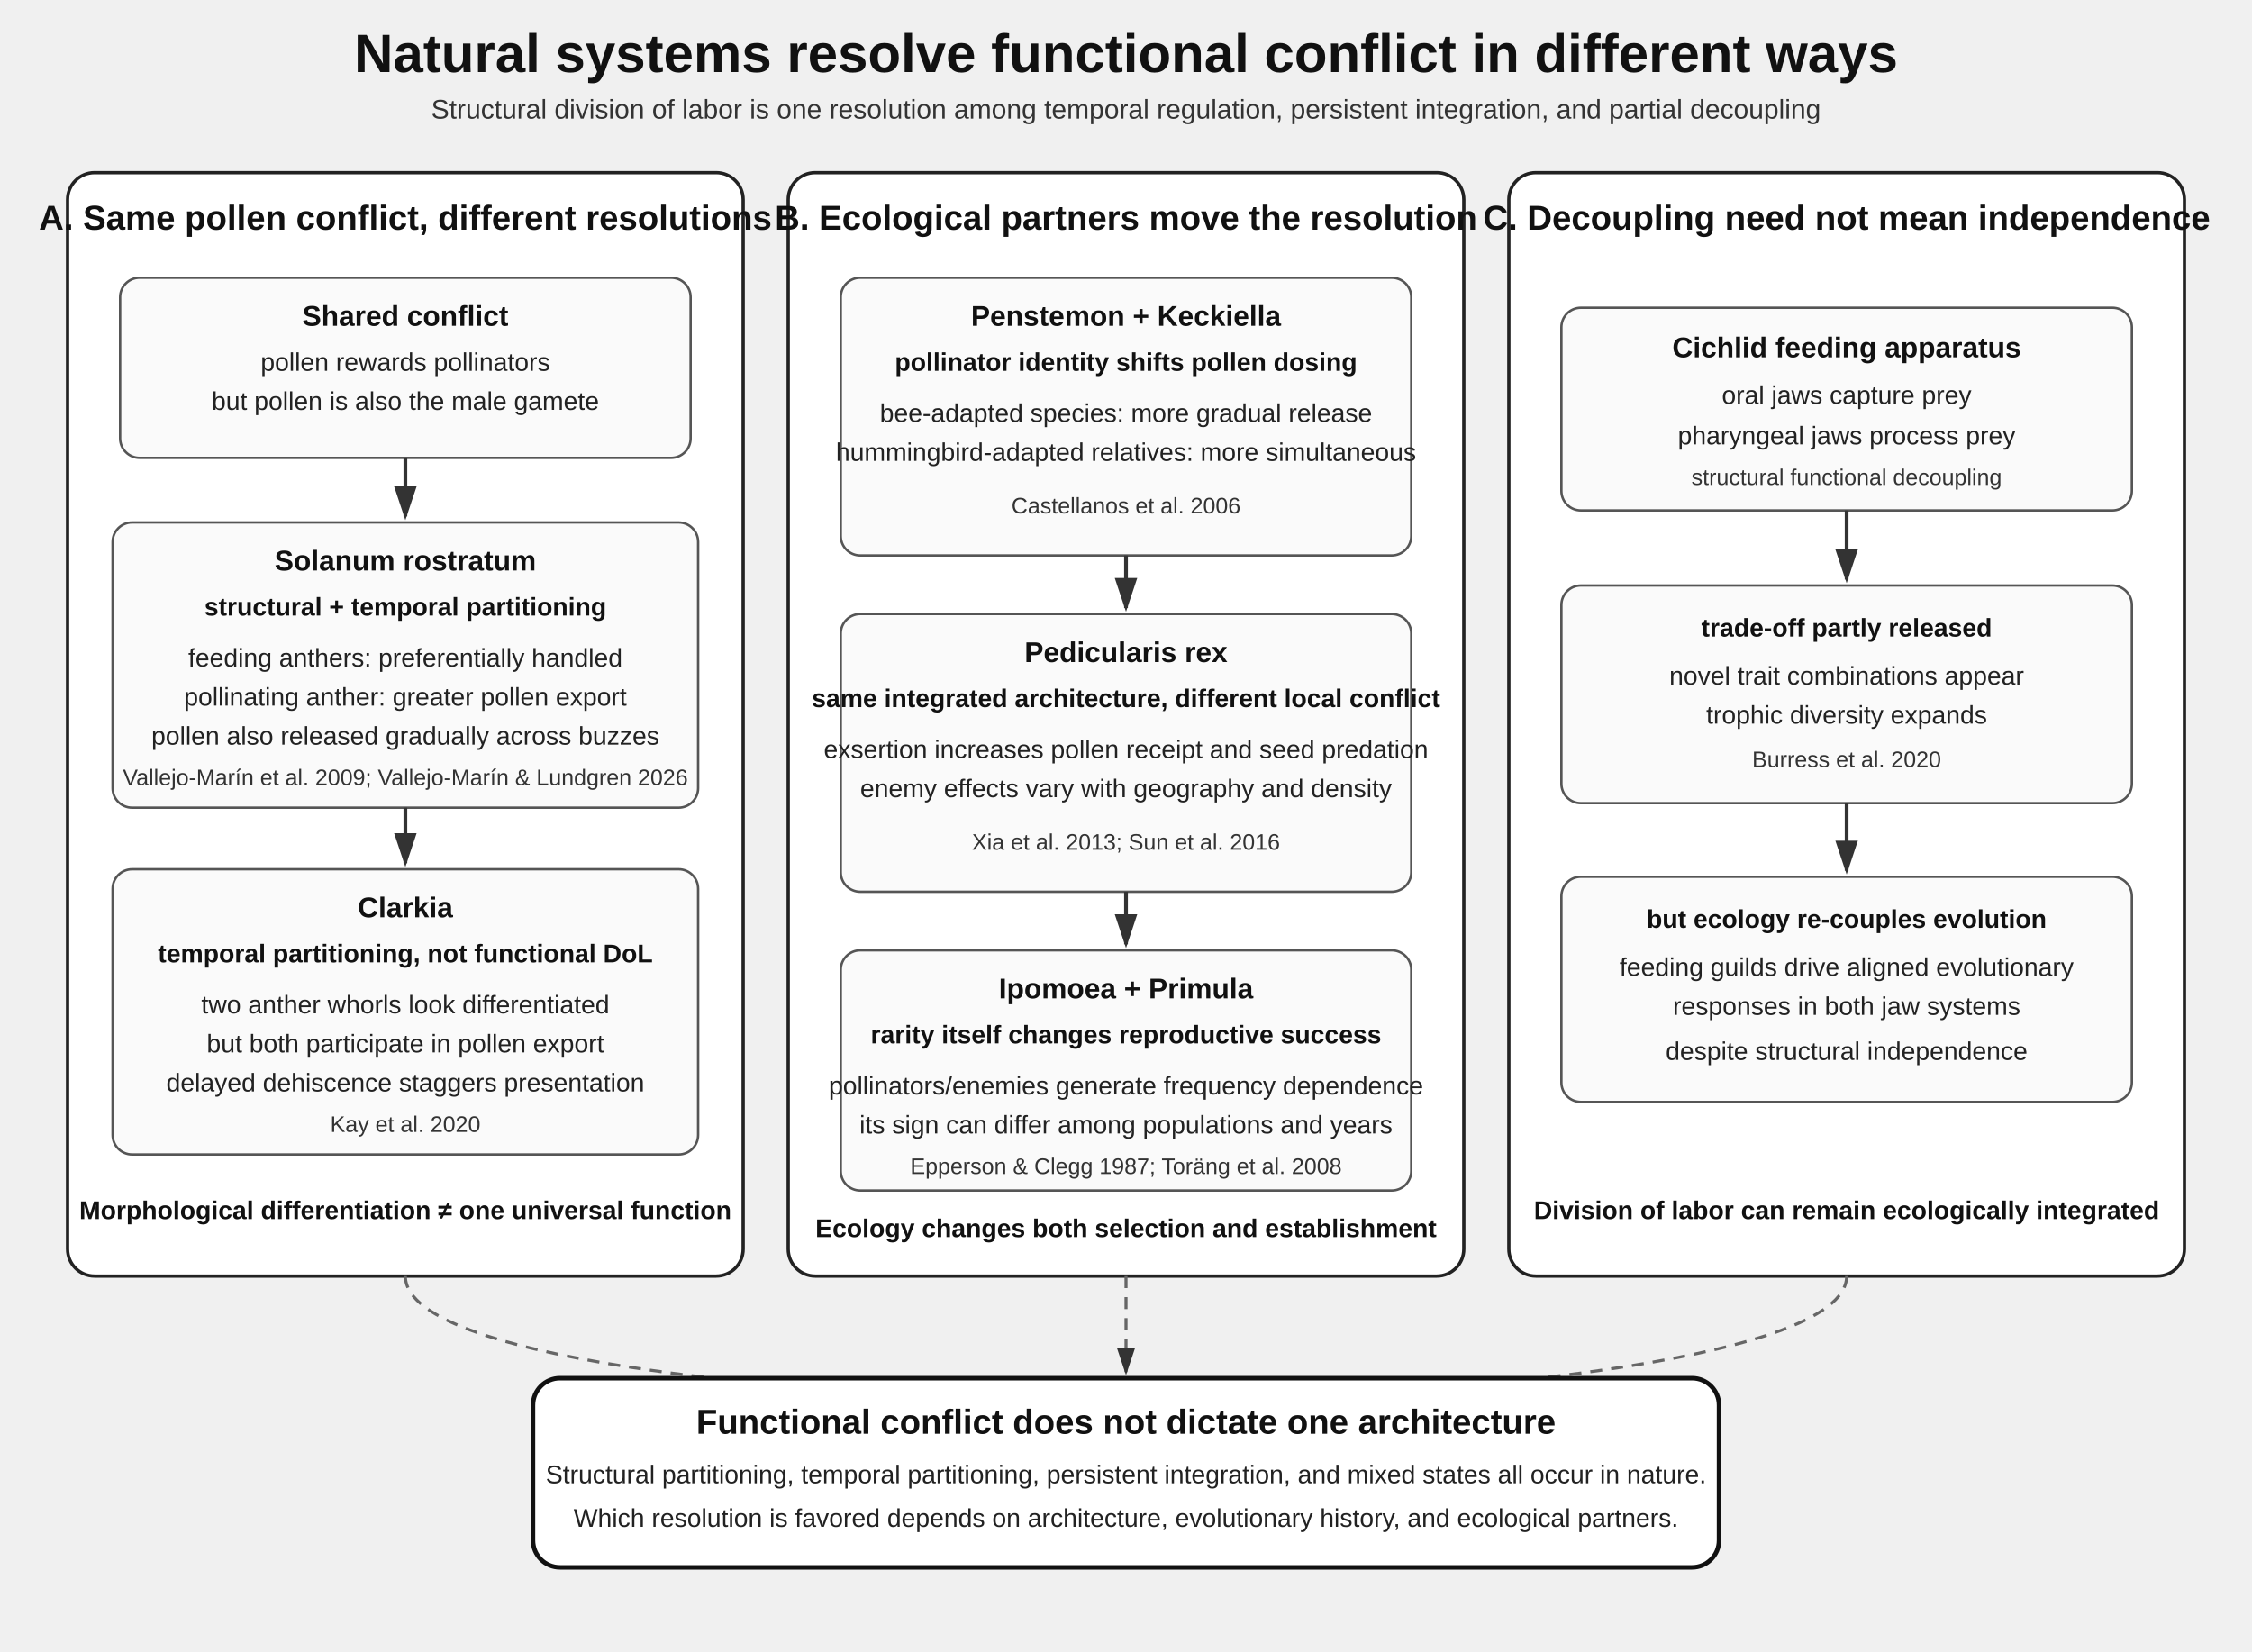
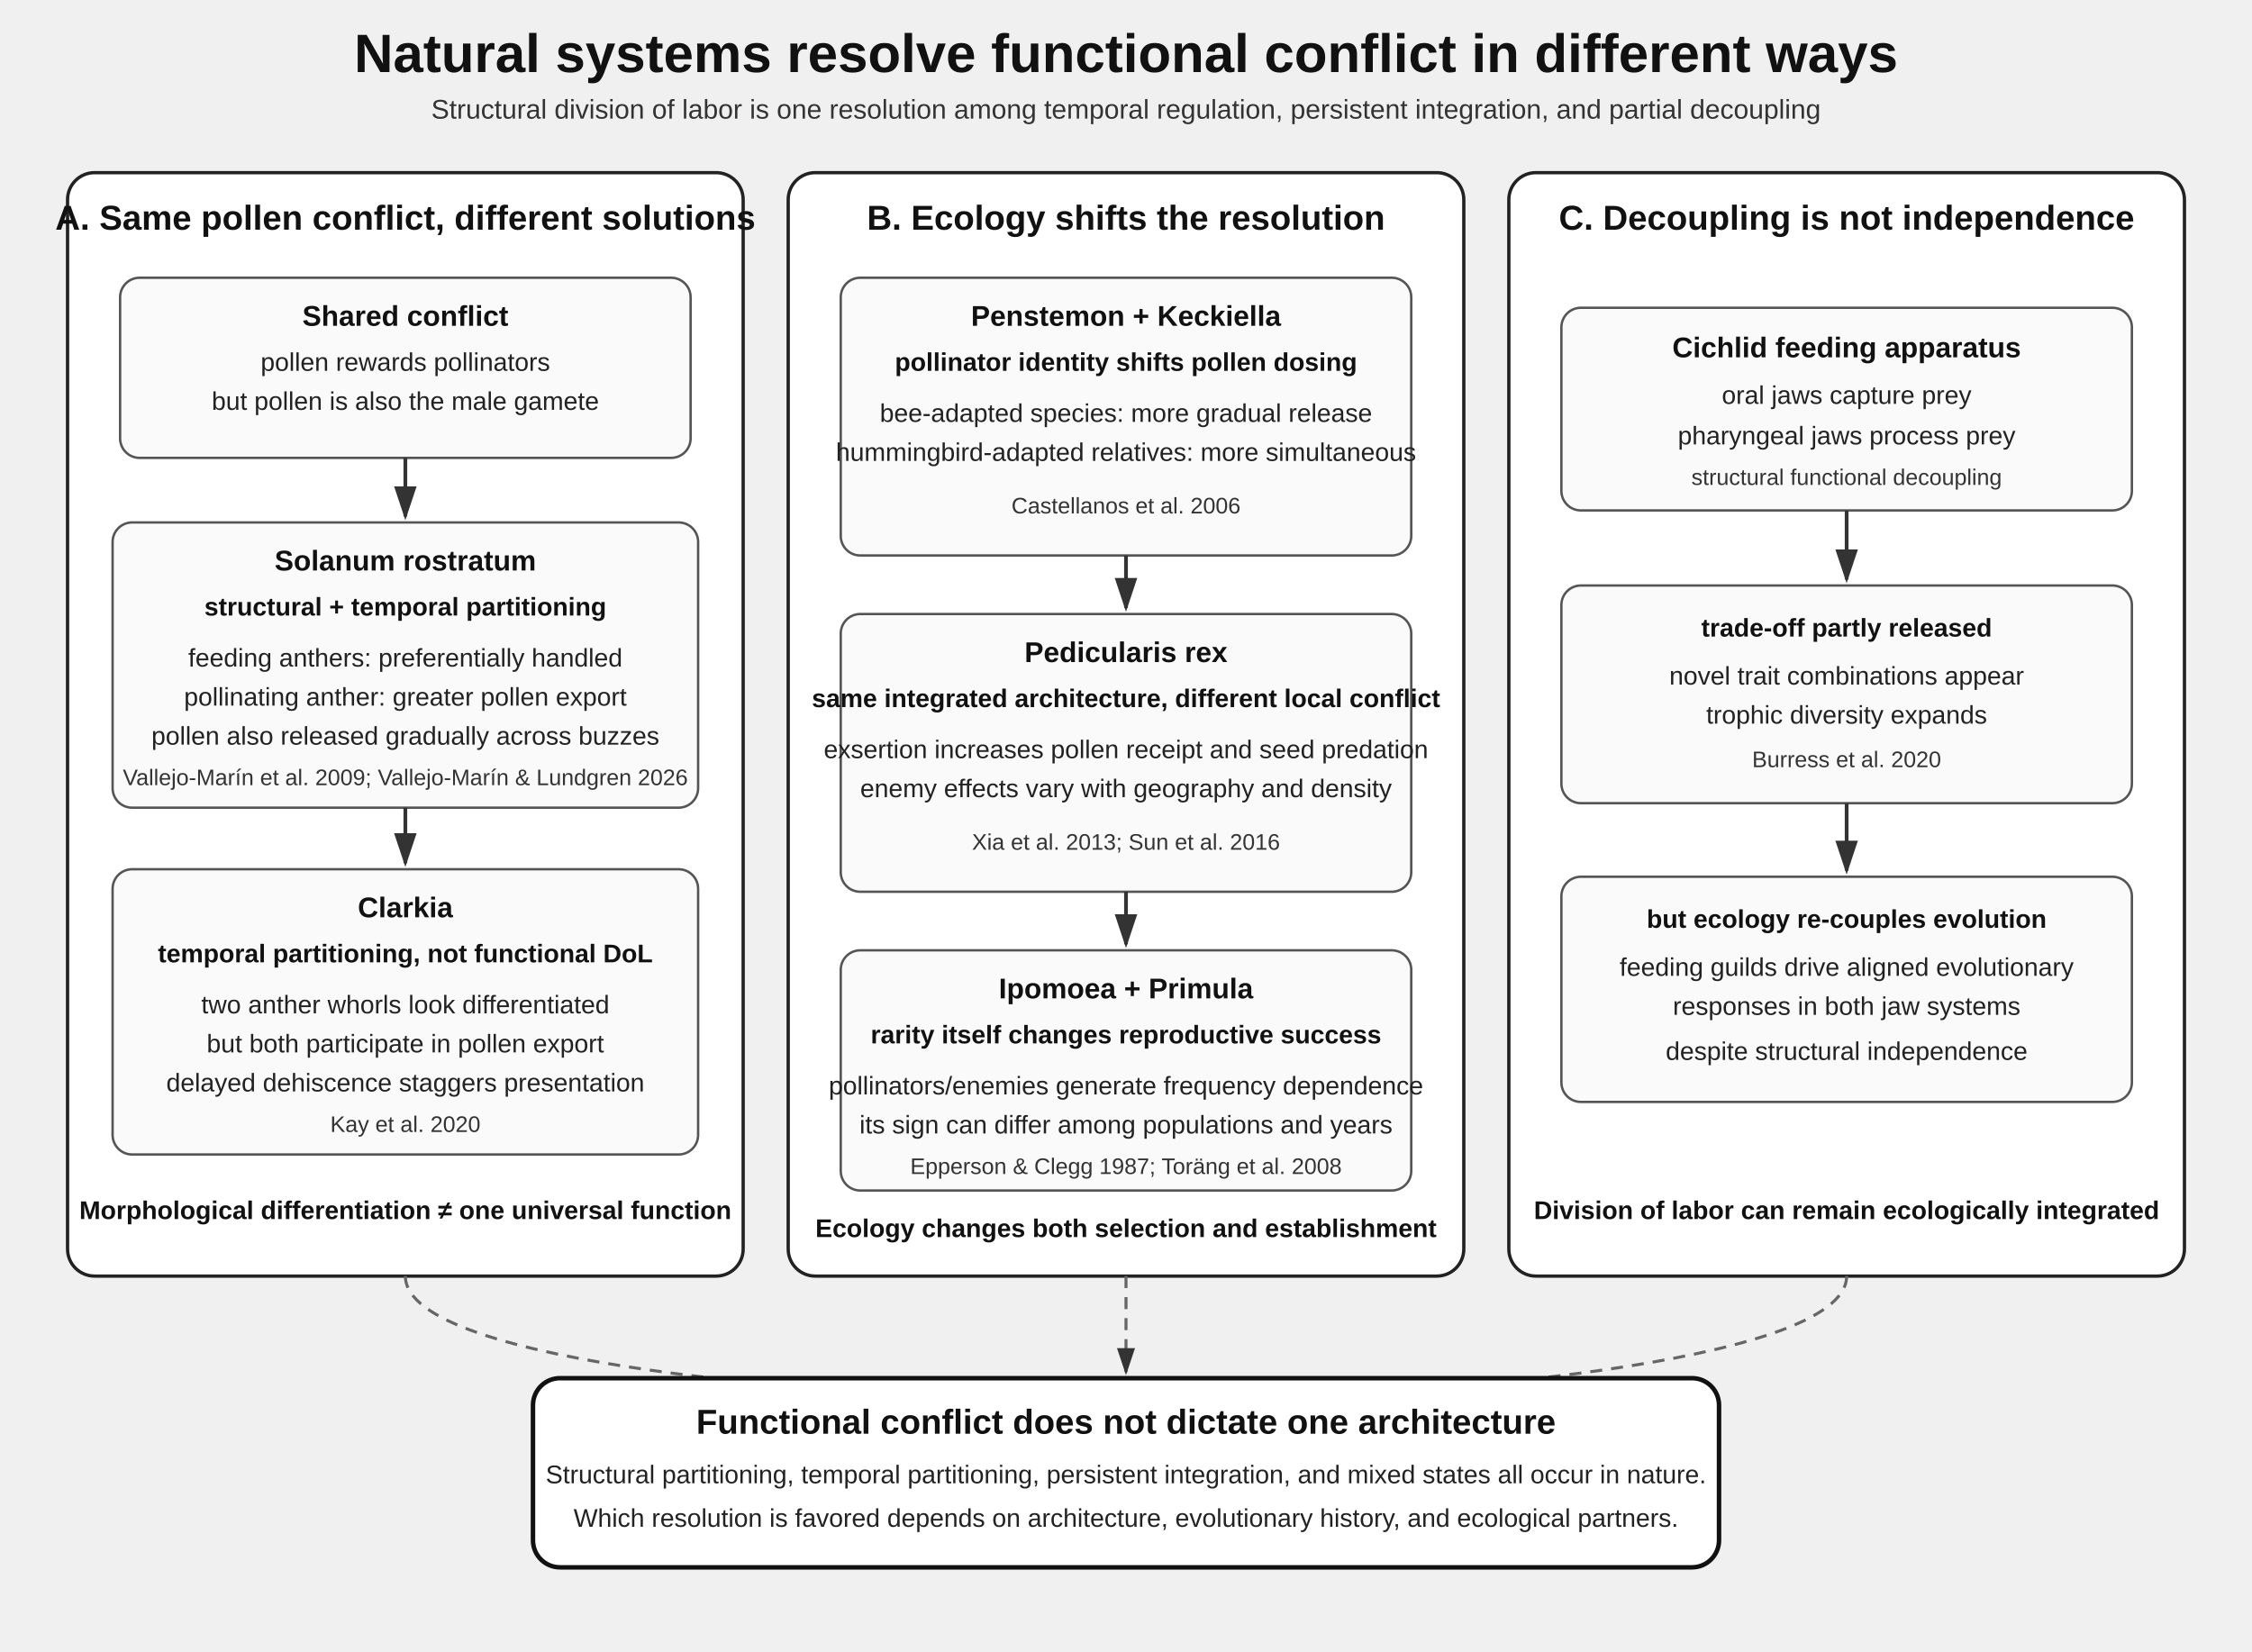
<svg xmlns="http://www.w3.org/2000/svg" width="1500" height="1100" viewBox="0 0 1500 1100">
  <defs>
    <style>
      .title{font:700 36px Arial,Helvetica,sans-serif;fill:#111}
      .subtitle{font:400 18px Arial,Helvetica,sans-serif;fill:#333}
      .paneltitle{font:700 23px Arial,Helvetica,sans-serif;fill:#111}
      .species{font:700 19px Arial,Helvetica,sans-serif;fill:#111}
      .body{font:400 17px Arial,Helvetica,sans-serif;fill:#222}
      .small{font:400 15px Arial,Helvetica,sans-serif;fill:#333}
      .strong{font:700 17px Arial,Helvetica,sans-serif;fill:#111}
      .panel{fill:#fff;stroke:#222;stroke-width:2.2;rx:18}
      .case{fill:#fafafa;stroke:#555;stroke-width:1.6;rx:13}
      .claim{fill:#fff;stroke:#111;stroke-width:3;rx:18}
      .arrow{stroke:#333;stroke-width:2.5;fill:none;marker-end:url(#a)}
      .dash{stroke:#666;stroke-width:2;stroke-dasharray:8 6;fill:none;marker-end:url(#a)}
    </style>
    <marker id="a" markerWidth="10" markerHeight="10" refX="8" refY="3" orient="auto">
      <path d="M0,0 L0,6 L9,3 z" fill="#333" />
    </marker>
  </defs>
  <text x="750" y="48" text-anchor="middle" class="title">Natural systems resolve functional conflict in different ways</text>
  <text x="750" y="79" text-anchor="middle" class="subtitle">Structural division of labor is one resolution among temporal regulation, persistent integration, and partial decoupling</text>
  <rect x="45" y="115" width="450" height="735" class="panel" />
-   <text x="270" y="153" text-anchor="middle" class="paneltitle">A. Same pollen conflict, different resolutions</text>
+   <text x="270" y="153" text-anchor="middle" class="paneltitle">A. Same pollen conflict, different solutions</text>
  <rect x="80" y="185" width="380" height="120" class="case" />
  <text x="270" y="217" text-anchor="middle" class="species">Shared conflict</text>
  <text x="270" y="247" text-anchor="middle" class="body">pollen rewards pollinators</text>
  <text x="270" y="273" text-anchor="middle" class="body">but pollen is also the male gamete</text>
  <path d="M270 305 L270 344" class="arrow" />
  <rect x="75" y="348" width="390" height="190" class="case" />
  <text x="270" y="380" text-anchor="middle" class="species">Solanum rostratum</text>
  <text x="270" y="410" text-anchor="middle" class="strong">structural + temporal partitioning</text>
  <text x="270" y="444" text-anchor="middle" class="body">feeding anthers: preferentially handled</text>
  <text x="270" y="470" text-anchor="middle" class="body">pollinating anther: greater pollen export</text>
  <text x="270" y="496" text-anchor="middle" class="body">pollen also released gradually across buzzes</text>
  <text x="270" y="523" text-anchor="middle" class="small">Vallejo-Marín et al. 2009; Vallejo-Marín &amp; Lundgren 2026</text>
  <path d="M270 538 L270 575" class="arrow" />
  <rect x="75" y="579" width="390" height="190" class="case" />
  <text x="270" y="611" text-anchor="middle" class="species">Clarkia</text>
  <text x="270" y="641" text-anchor="middle" class="strong">temporal partitioning, not functional DoL</text>
  <text x="270" y="675" text-anchor="middle" class="body">two anther whorls look differentiated</text>
  <text x="270" y="701" text-anchor="middle" class="body">but both participate in pollen export</text>
  <text x="270" y="727" text-anchor="middle" class="body">delayed dehiscence staggers presentation</text>
  <text x="270" y="754" text-anchor="middle" class="small">Kay et al. 2020</text>
  <text x="270" y="812" text-anchor="middle" class="strong">Morphological differentiation ≠ one universal function</text>
  <rect x="525" y="115" width="450" height="735" class="panel" />
-   <text x="750" y="153" text-anchor="middle" class="paneltitle">B. Ecological partners move the resolution</text>
+   <text x="750" y="153" text-anchor="middle" class="paneltitle">B. Ecology shifts the resolution</text>
  <rect x="560" y="185" width="380" height="185" class="case" />
  <text x="750" y="217" text-anchor="middle" class="species">Penstemon + Keckiella</text>
  <text x="750" y="247" text-anchor="middle" class="strong">pollinator identity shifts pollen dosing</text>
  <text x="750" y="281" text-anchor="middle" class="body">bee-adapted species: more gradual release</text>
  <text x="750" y="307" text-anchor="middle" class="body">hummingbird-adapted relatives: more simultaneous</text>
  <text x="750" y="342" text-anchor="middle" class="small">Castellanos et al. 2006</text>
  <path d="M750 370 L750 405" class="arrow" />
  <rect x="560" y="409" width="380" height="185" class="case" />
  <text x="750" y="441" text-anchor="middle" class="species">Pedicularis rex</text>
  <text x="750" y="471" text-anchor="middle" class="strong">same integrated architecture, different local conflict</text>
  <text x="750" y="505" text-anchor="middle" class="body">exsertion increases pollen receipt and seed predation</text>
  <text x="750" y="531" text-anchor="middle" class="body">enemy effects vary with geography and density</text>
  <text x="750" y="566" text-anchor="middle" class="small">Xia et al. 2013; Sun et al. 2016</text>
  <path d="M750 594 L750 629" class="arrow" />
  <rect x="560" y="633" width="380" height="160" class="case" />
  <text x="750" y="665" text-anchor="middle" class="species">Ipomoea + Primula</text>
  <text x="750" y="695" text-anchor="middle" class="strong">rarity itself changes reproductive success</text>
  <text x="750" y="729" text-anchor="middle" class="body">pollinators/enemies generate frequency dependence</text>
  <text x="750" y="755" text-anchor="middle" class="body">its sign can differ among populations and years</text>
  <text x="750" y="782" text-anchor="middle" class="small">Epperson &amp; Clegg 1987; Toräng et al. 2008</text>
  <text x="750" y="824" text-anchor="middle" class="strong">Ecology changes both selection and establishment</text>
  <rect x="1005" y="115" width="450" height="735" class="panel" />
-   <text x="1230" y="153" text-anchor="middle" class="paneltitle">C. Decoupling need not mean independence</text>
+   <text x="1230" y="153" text-anchor="middle" class="paneltitle">C. Decoupling is not independence</text>
  <rect x="1040" y="205" width="380" height="135" class="case" />
  <text x="1230" y="238" text-anchor="middle" class="species">Cichlid feeding apparatus</text>
  <text x="1230" y="269" text-anchor="middle" class="body">oral jaws capture prey</text>
  <text x="1230" y="296" text-anchor="middle" class="body">pharyngeal jaws process prey</text>
  <text x="1230" y="323" text-anchor="middle" class="small">structural functional decoupling</text>
  <path d="M1230 340 L1230 386" class="arrow" />
  <rect x="1040" y="390" width="380" height="145" class="case" />
  <text x="1230" y="424" text-anchor="middle" class="strong">trade-off partly released</text>
  <text x="1230" y="456" text-anchor="middle" class="body">novel trait combinations appear</text>
  <text x="1230" y="482" text-anchor="middle" class="body">trophic diversity expands</text>
  <text x="1230" y="511" text-anchor="middle" class="small">Burress et al. 2020</text>
  <path d="M1230 535 L1230 580" class="arrow" />
  <rect x="1040" y="584" width="380" height="150" class="case" />
  <text x="1230" y="618" text-anchor="middle" class="strong">but ecology re-couples evolution</text>
  <text x="1230" y="650" text-anchor="middle" class="body">feeding guilds drive aligned evolutionary</text>
  <text x="1230" y="676" text-anchor="middle" class="body">responses in both jaw systems</text>
  <text x="1230" y="706" text-anchor="middle" class="body">despite structural independence</text>
  <text x="1230" y="812" text-anchor="middle" class="strong">Division of labor can remain ecologically integrated</text>
  <path d="M270 850 C270 910 570 930 665 930" class="dash" />
  <path d="M750 850 L750 914" class="dash" />
  <path d="M1230 850 C1230 910 930 930 835 930" class="dash" />
  <rect x="355" y="918" width="790" height="126" class="claim" />
  <text x="750" y="955" text-anchor="middle" class="paneltitle">Functional conflict does not dictate one architecture</text>
  <text x="750" y="988" text-anchor="middle" class="body">Structural partitioning, temporal partitioning, persistent integration, and mixed states all occur in nature.</text>
  <text x="750" y="1017" text-anchor="middle" class="body">Which resolution is favored depends on architecture, evolutionary history, and ecological partners.</text>
</svg>
